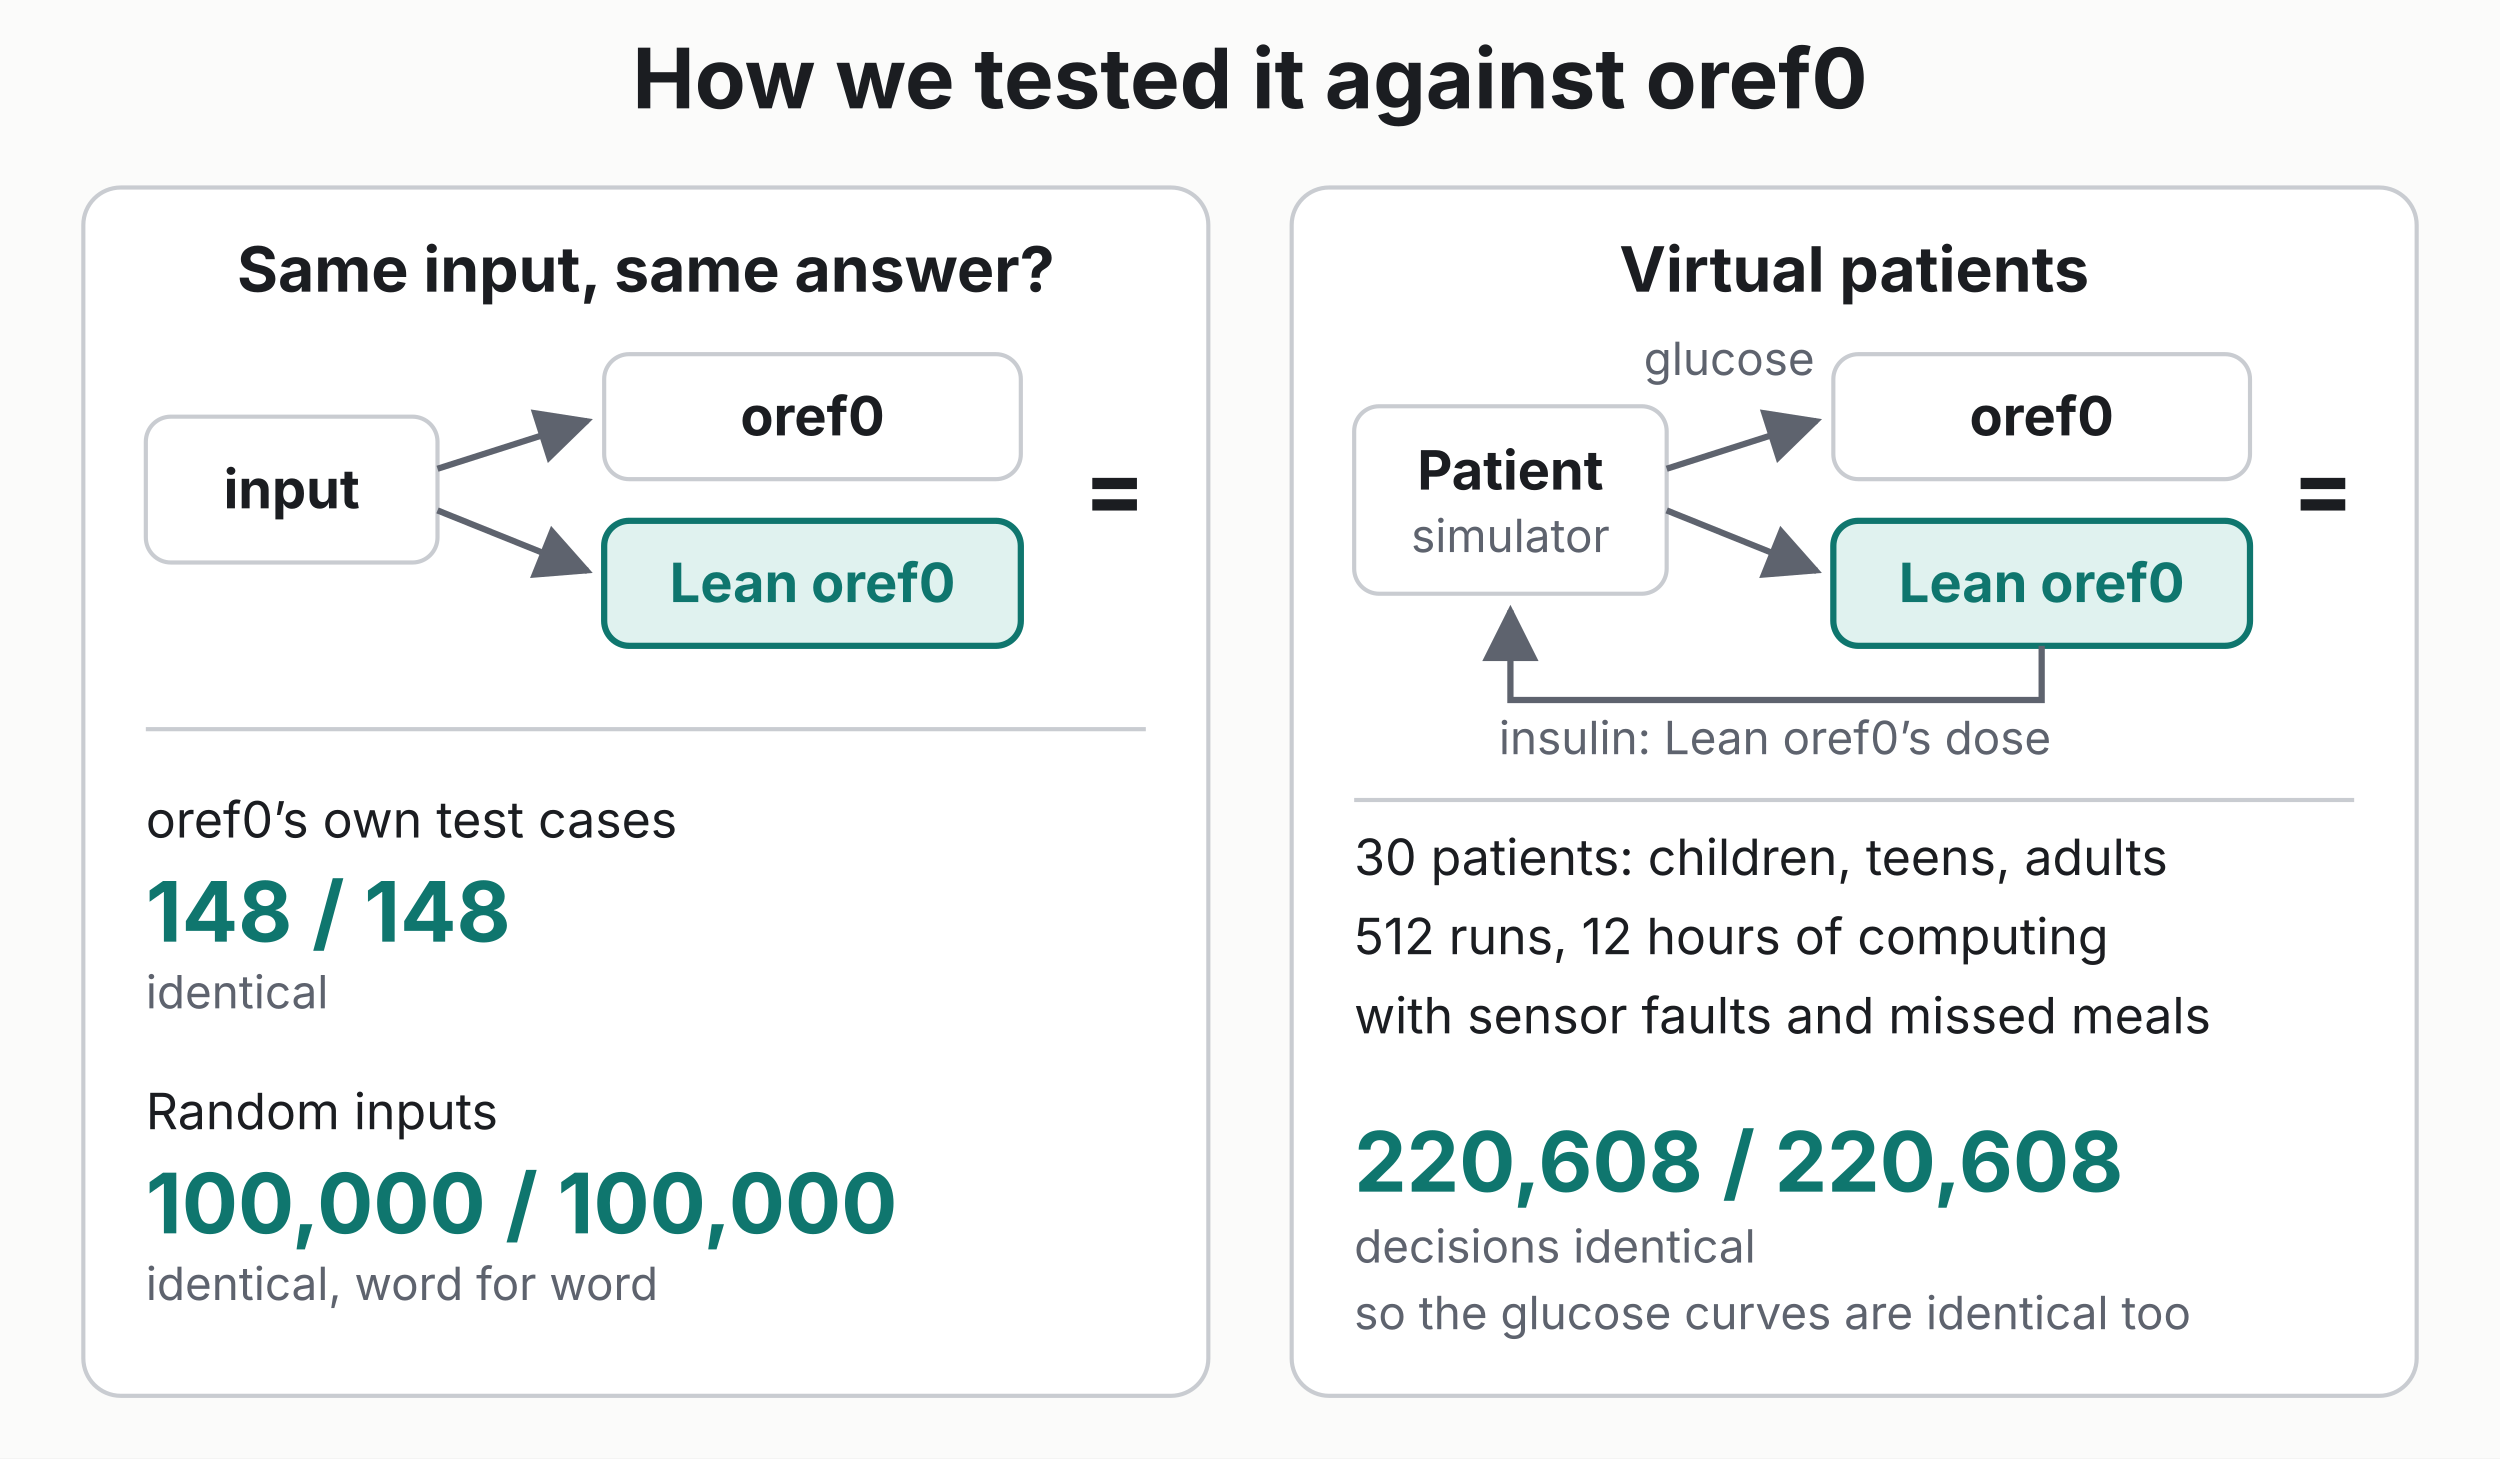
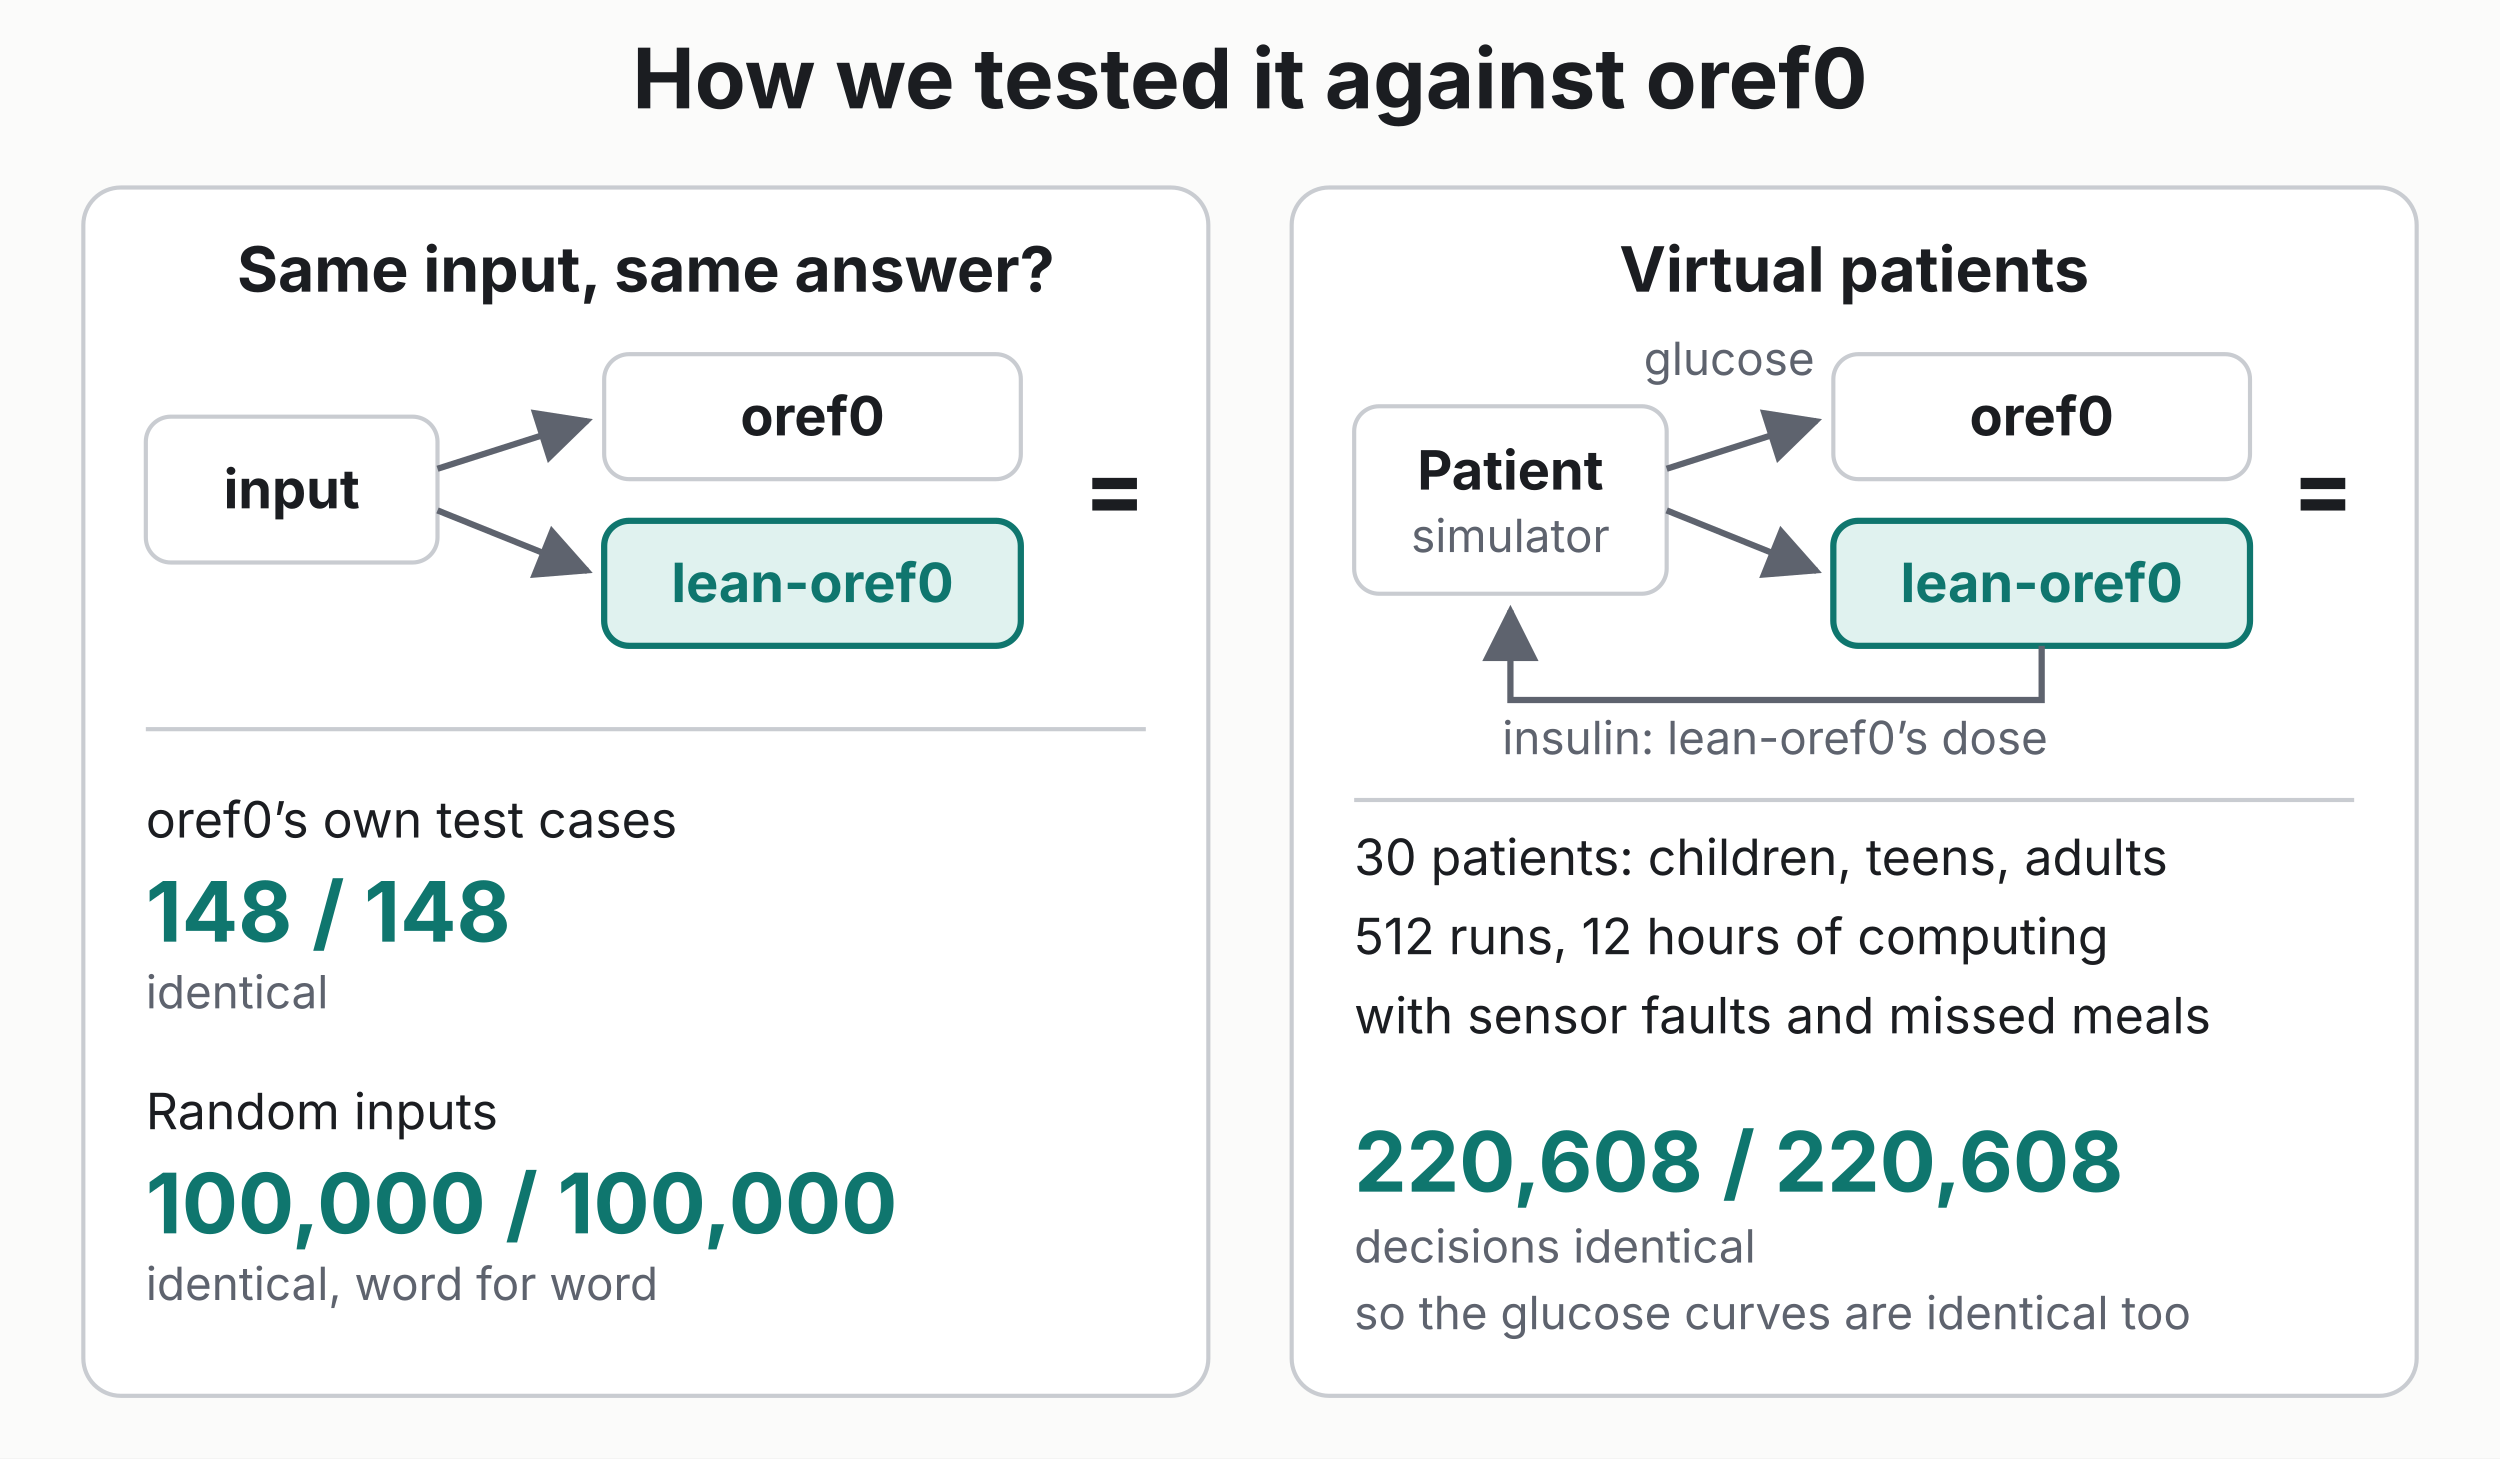
- <svg xmlns="http://www.w3.org/2000/svg" viewBox="0 0 1200 700" width="1200" height="700" role="img" aria-label="How we tested against oref0. Same input, same answer: on oref0's own test cases, 148 of 148 identical; on random inputs, 100,000 of 100,000 identical. Virtual patients in a closed loop: at every step oref0 and Lean oref0 both decide on the same glucose history and Lean oref0’s dose is given; 30 simulated patients, 512 runs over 12 hours of computing, 220,608 dosing decisions, all identical between oref0 and Lean oref0.">
+ <svg xmlns="http://www.w3.org/2000/svg" viewBox="0 0 1200 700" width="1200" height="700" role="img" aria-label="How we tested against oref0. Same input, same answer: on oref0's own test cases, 148 of 148 identical; on random inputs, 100,000 of 100,000 identical. Virtual patients in a closed loop: at every step oref0 and lean-oref0 both decide on the same glucose history and lean-oref0’s dose is given; 30 simulated patients, 512 runs over 12 hours of computing, 220,608 dosing decisions, all identical between oref0 and lean-oref0.">
  <defs>
    <marker id="head" viewBox="0 0 10 10" refX="9" refY="5" markerWidth="9" markerHeight="9" orient="auto-start-reverse">
      <path d="M0 0 L10 5 L0 10 z" fill="#5e636e" />
    </marker>
  </defs>
  <style>
    text { font-family: Inter, "Helvetica Neue", Arial, sans-serif; fill: #1b1d21; }
    .panel { fill: #ffffff; stroke: #c9ccd1; stroke-width: 2; }
    .box { fill: #ffffff; stroke: #c9ccd1; stroke-width: 2; }
    .main { fill: #e0f2ef; stroke: #0f766e; stroke-width: 3; }
    .heading { font-size: 40px; font-weight: 700; }
    .ptitle { font-size: 30px; font-weight: 700; }
    .title { font-size: 26px; font-weight: 700; }
    .sub { font-size: 22px; fill: #5e636e; }
    .label { font-size: 22px; fill: #5e636e; }
    .accent { fill: #0f766e; }
    .big { font-size: 40px; font-weight: 700; fill: #0f766e; }
    .item { font-size: 24px; }
    .line { stroke: #5e636e; stroke-width: 3; fill: none; }
  </style>
  <rect id="bg" width="1200" height="700" fill="#fbfbfa" />
  <text class="heading" x="600" y="52" text-anchor="middle">How we tested it against oref0</text>
  <rect class="panel" x="40" y="90" width="540" height="580" rx="18" />
  <text class="ptitle" x="310" y="140" text-anchor="middle">Same input, same answer?</text>
  <rect class="box" x="70" y="200" width="140" height="70" rx="12" />
  <text class="title" x="140" y="244" text-anchor="middle">input</text>
  <rect class="box" x="290" y="170" width="200" height="60" rx="12" />
  <text class="title" x="390" y="209" text-anchor="middle">oref0</text>
  <rect class="main" x="290" y="250" width="200" height="60" rx="12" />
-   <text class="title accent" x="390" y="289" text-anchor="middle">Lean oref0</text>
+   <text class="title accent" x="390" y="289" text-anchor="middle">lean-oref0</text>
  <path class="line" d="M210 225 L282 202" marker-end="url(#head)" />
  <path class="line" d="M210 245 L282 274" marker-end="url(#head)" />
  <text class="title" x="535" y="250" text-anchor="middle" style="font-size:44px">=</text>
  <line x1="70" y1="350" x2="550" y2="350" stroke="#c9ccd1" stroke-width="2" />
  <text class="item" x="70" y="402">oref0’s own test cases</text>
  <text class="big" x="70" y="452">148 / 148</text>
  <text class="sub" x="70" y="484">identical</text>
  <text class="item" x="70" y="542">Random inputs</text>
  <text class="big" x="70" y="592">100,000 / 100,000</text>
  <text class="sub" x="70" y="624">identical, word for word</text>
  <rect class="panel" x="620" y="90" width="540" height="580" rx="18" />
  <text class="ptitle" x="890" y="140" text-anchor="middle">Virtual patients</text>
  <rect class="box" x="650" y="195" width="150" height="90" rx="12" />
  <text class="title" x="725" y="235" text-anchor="middle">Patient</text>
  <text class="sub" x="725" y="265" text-anchor="middle">simulator</text>
  <rect class="box" x="880" y="170" width="200" height="60" rx="12" />
  <text class="title" x="980" y="209" text-anchor="middle">oref0</text>
  <rect class="main" x="880" y="250" width="200" height="60" rx="12" />
-   <text class="title accent" x="980" y="289" text-anchor="middle">Lean oref0</text>
+   <text class="title accent" x="980" y="289" text-anchor="middle">lean-oref0</text>
  <path class="line" d="M800 225 L872 202" marker-end="url(#head)" />
  <path class="line" d="M800 245 L872 274" marker-end="url(#head)" />
  <text class="label" x="830" y="180" text-anchor="middle">glucose</text>
  <text class="title" x="1115" y="250" text-anchor="middle" style="font-size:44px">=</text>
  <path class="line" d="M980 310 V336 H725 V293" marker-end="url(#head)" />
-   <text class="label" x="852" y="362" text-anchor="middle">insulin: Lean oref0’s dose</text>
+   <text class="label" x="852" y="362" text-anchor="middle">insulin: lean-oref0’s dose</text>
  <line x1="650" y1="384" x2="1130" y2="384" stroke="#c9ccd1" stroke-width="2" />
  <text class="item" x="650" y="420">30 patients: children, teens, adults</text>
  <text class="item" x="650" y="458">512 runs, 12 hours of computing</text>
  <text class="item" x="650" y="496">with sensor faults and missed meals</text>
  <text class="big" x="650" y="572">220,608 / 220,608</text>
  <text class="sub" x="650" y="606">decisions identical</text>
  <text class="sub" x="650" y="638">so the glucose curves are identical too</text>
</svg>
